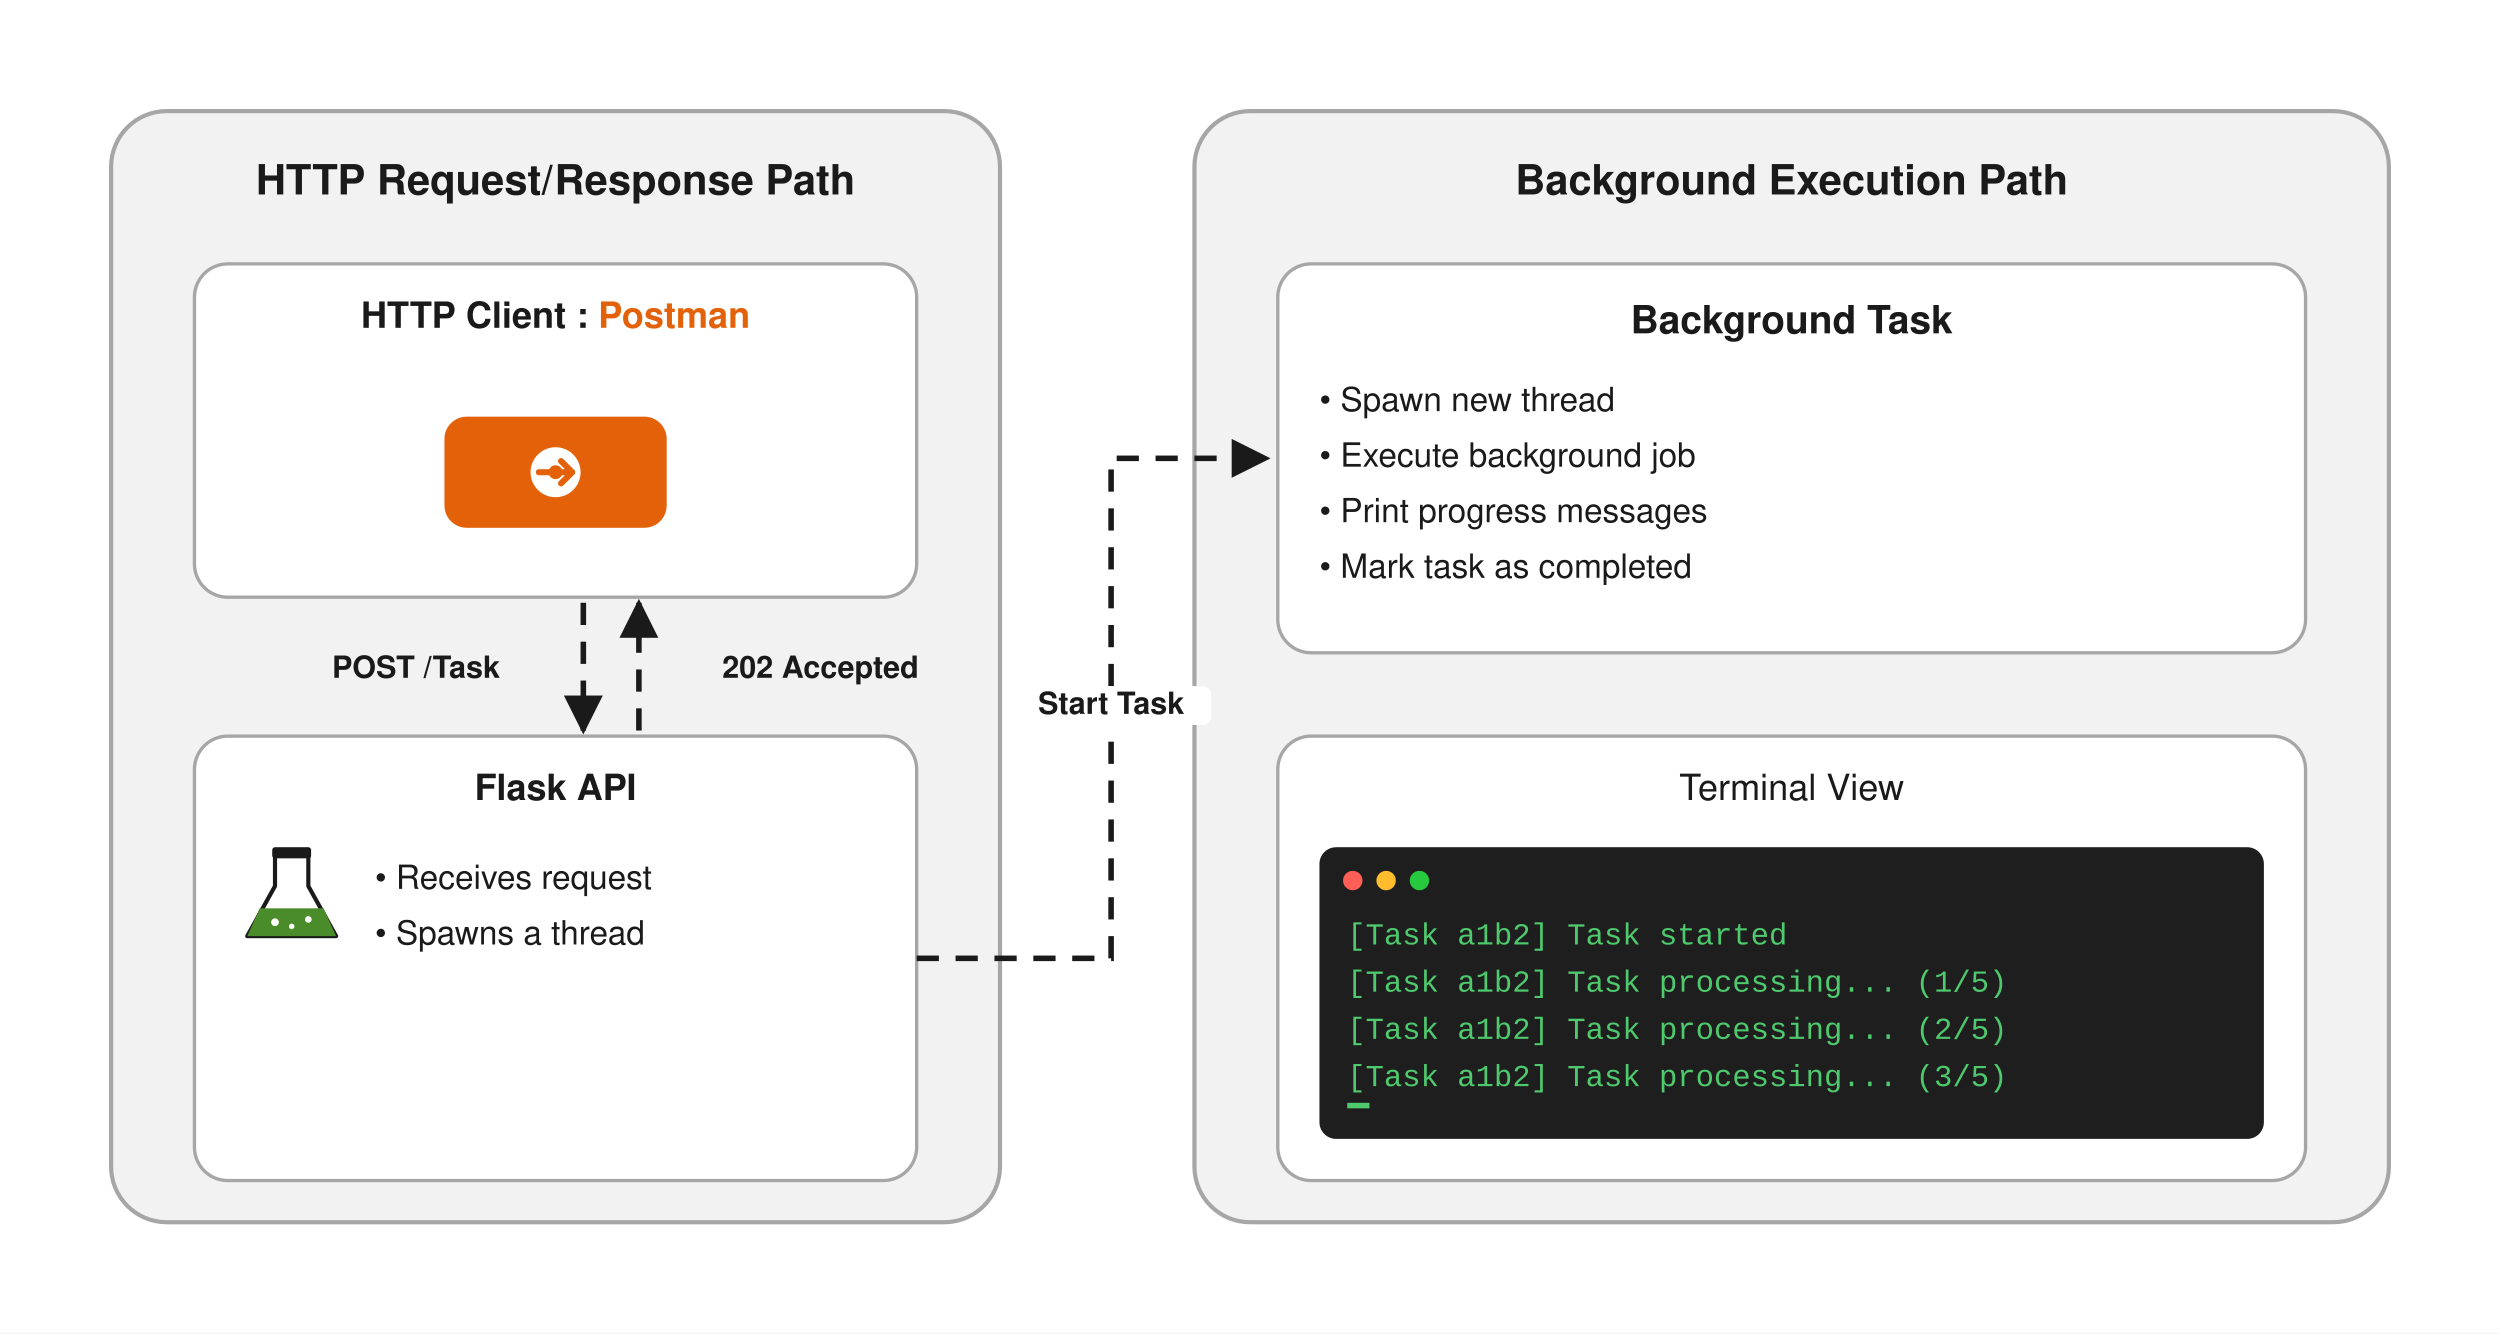
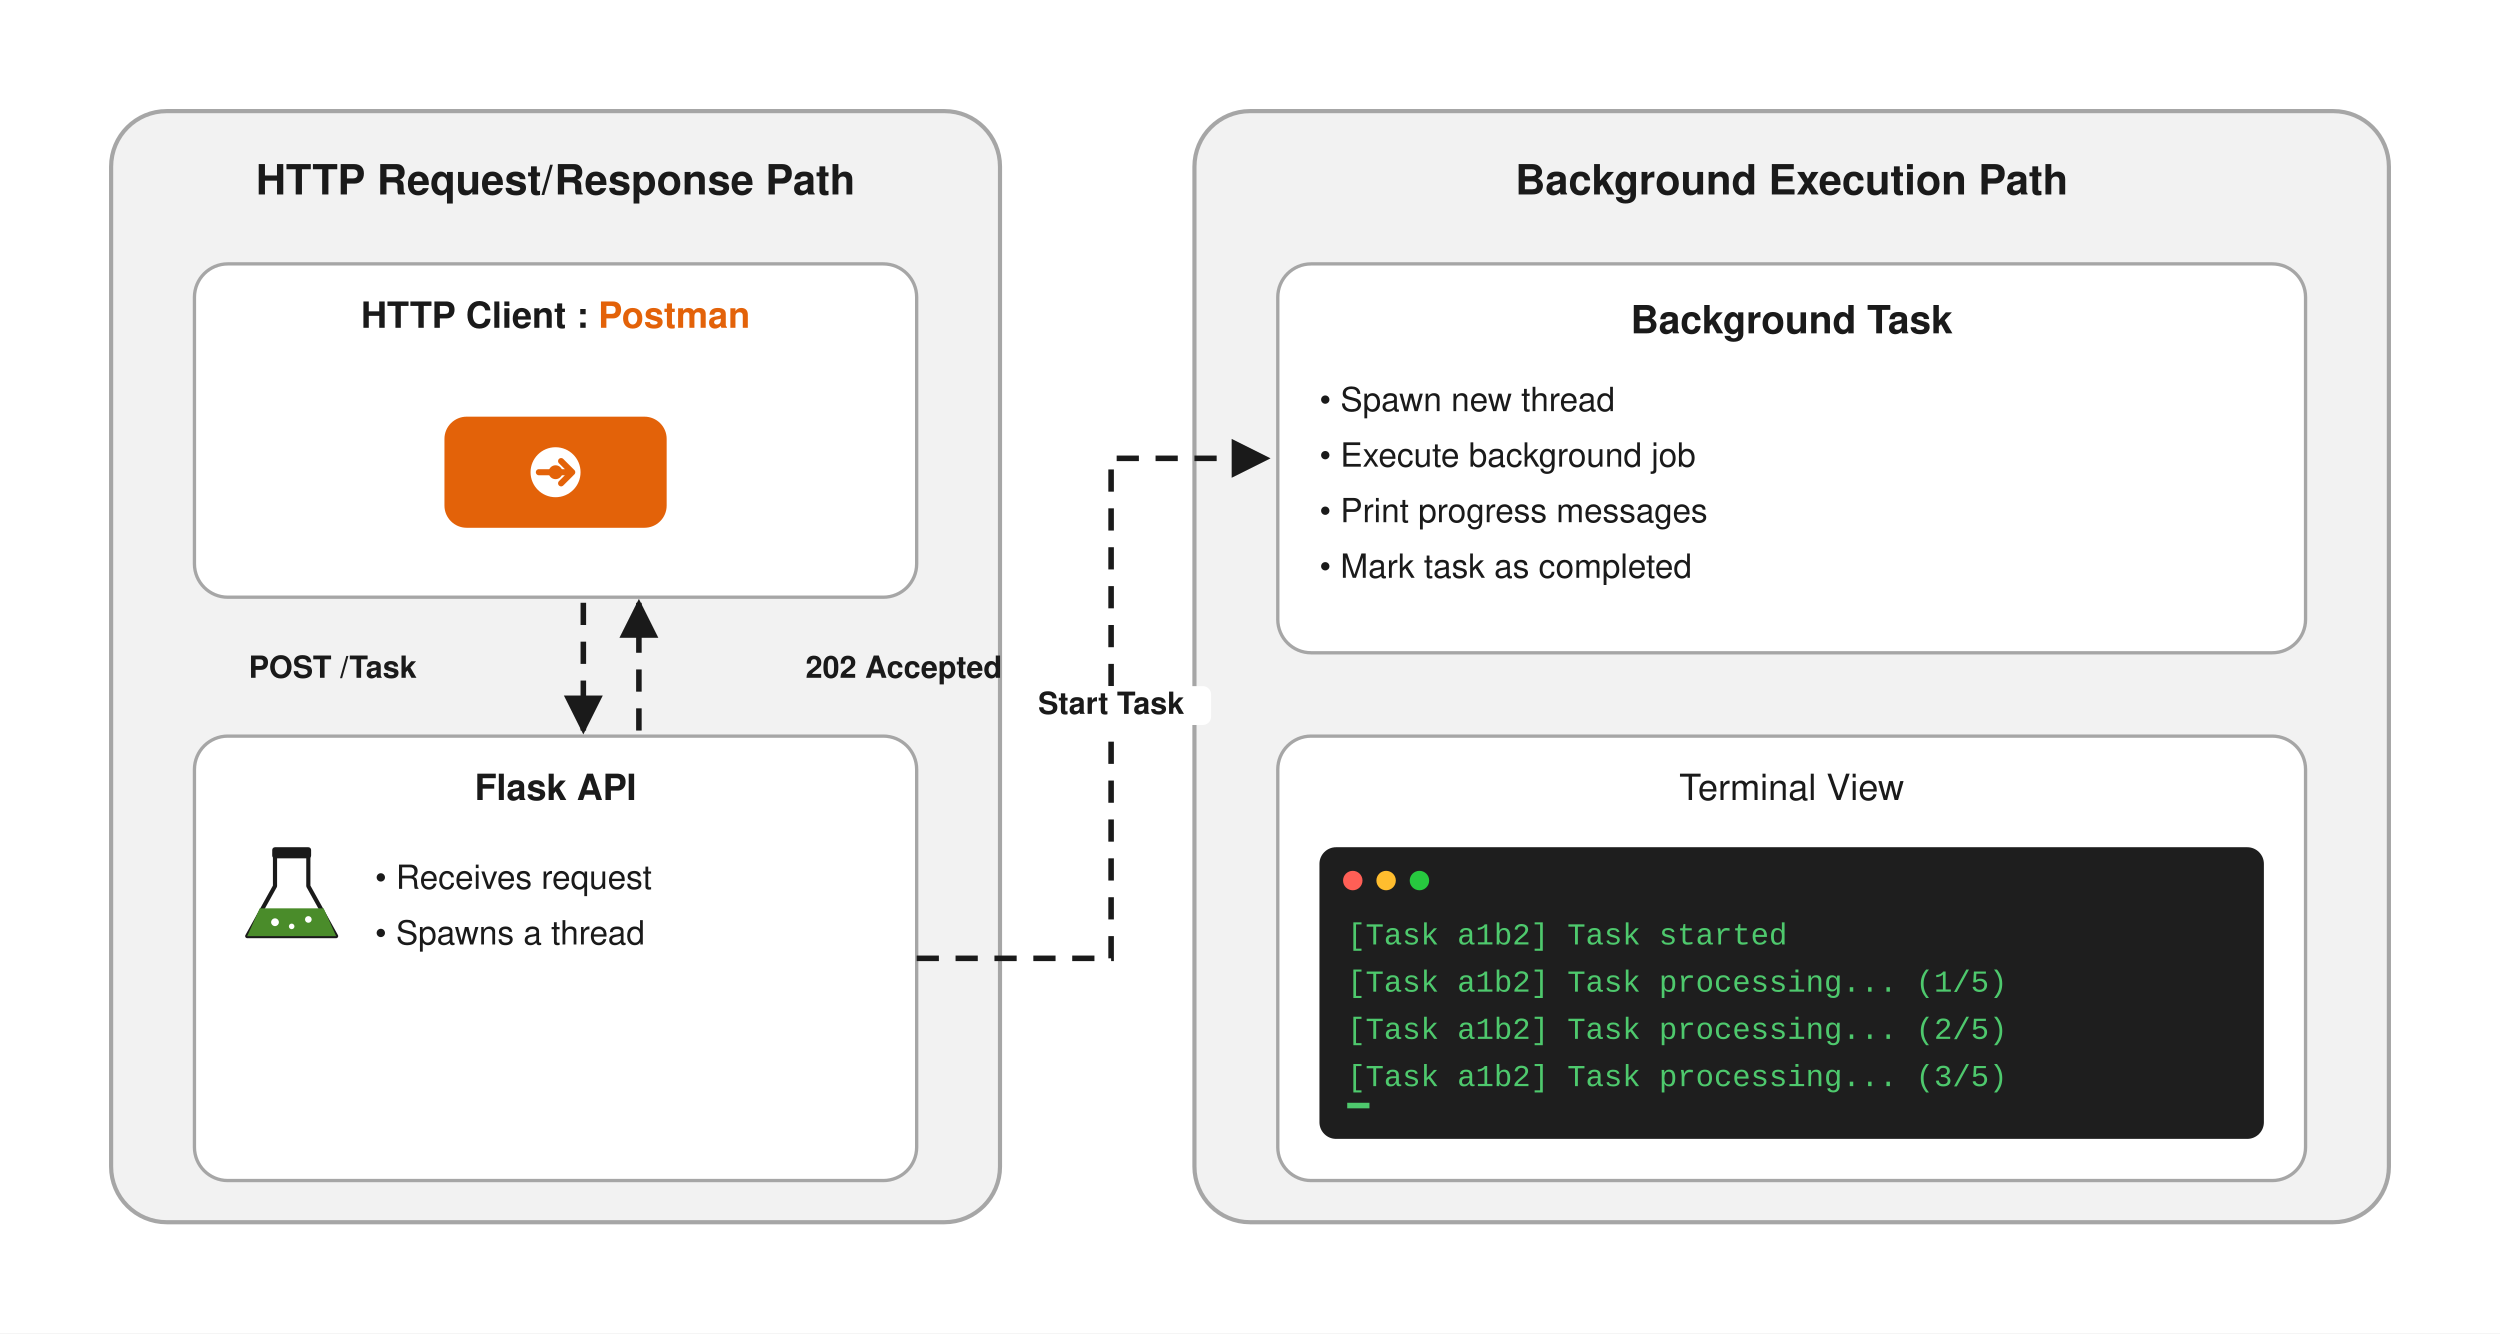
<svg xmlns="http://www.w3.org/2000/svg" viewBox="0 0 900 480" width="900" height="480" font-family="Helvetica, Arial, sans-serif">
  <rect width="900" height="480" fill="#ffffff" />
  <defs>
    <marker id="arrow" viewBox="0 0 10 10" refX="9" refY="5" markerWidth="7" markerHeight="7" orient="auto-start-reverse">
      <path d="M 0 0 L 10 5 L 0 10 z" fill="#1a1a1a" />
    </marker>
  </defs>
  <rect x="40" y="40" width="320" height="400" rx="20" ry="20" fill="#f2f2f2" stroke="#a6a6a6" stroke-width="1.5" />
  <text x="200" y="70" text-anchor="middle" font-size="15" font-weight="bold" fill="#1a1a1a">HTTP Request/Response Path</text>
  <rect x="70" y="95" width="260" height="120" rx="12" ry="12" fill="#ffffff" stroke="#a6a6a6" stroke-width="1.2" />
  <text x="200" y="118" text-anchor="middle" font-size="13" fill="#1a1a1a">
    <tspan font-weight="bold">HTTP Client : </tspan>
    <tspan font-weight="bold" fill="#e36209">Postman</tspan>
  </text>
  <g transform="translate(160, 150)">
    <rect x="0" y="0" width="80" height="40" rx="8" ry="8" fill="#e36209" />
    <circle cx="40" cy="20" r="9" fill="#ffffff" />
    <path d="M 34 20 L 46 20 M 42 16 L 46 20 L 42 24" stroke="#e36209" stroke-width="2.2" fill="none" stroke-linecap="round" stroke-linejoin="round" />
    <circle cx="40" cy="20" r="2.5" fill="#e36209" />
  </g>
  <rect x="70" y="265" width="260" height="160" rx="12" ry="12" fill="#ffffff" stroke="#a6a6a6" stroke-width="1.2" />
  <text x="200" y="288" text-anchor="middle" font-size="13" font-weight="bold" fill="#1a1a1a">Flask API</text>
  <g transform="translate(85, 305)">
    <path d="M 14 2 L 26 2 L 26 14 L 36 32 L 4 32 L 14 14 Z" fill="#ffffff" stroke="#1a1a1a" stroke-width="1.5" stroke-linejoin="round" />
    <path d="M 8.5 22 L 31.5 22 L 36 32 L 4 32 Z" fill="#4a8c2a" />
    <circle cx="14" cy="27" r="1.4" fill="#ffffff" />
    <circle cx="20" cy="28.5" r="1" fill="#ffffff" />
    <circle cx="26" cy="26" r="1.2" fill="#ffffff" />
    <rect x="13" y="0" width="14" height="4" rx="1" ry="1" fill="#1a1a1a" />
  </g>
  <text x="135" y="320" font-size="12" fill="#1a1a1a">• Receives request</text>
  <text x="135" y="340" font-size="12" fill="#1a1a1a">• Spawns a thread</text>
  <rect x="430" y="40" width="430" height="400" rx="20" ry="20" fill="#f2f2f2" stroke="#a6a6a6" stroke-width="1.5" />
  <text x="645" y="70" text-anchor="middle" font-size="15" font-weight="bold" fill="#1a1a1a">Background Execution Path</text>
  <rect x="460" y="95" width="370" height="140" rx="12" ry="12" fill="#ffffff" stroke="#a6a6a6" stroke-width="1.2" />
  <text x="645" y="120" text-anchor="middle" font-size="14" font-weight="bold" fill="#1a1a1a">Background Task</text>
  <text x="475" y="148" font-size="12" fill="#1a1a1a">• Spawn new thread</text>
  <text x="475" y="168" font-size="12" fill="#1a1a1a">• Execute background job</text>
  <text x="475" y="188" font-size="12" fill="#1a1a1a">• Print progress messages</text>
  <text x="475" y="208" font-size="12" fill="#1a1a1a">• Mark task as completed</text>
  <rect x="460" y="265" width="370" height="160" rx="12" ry="12" fill="#ffffff" stroke="#a6a6a6" stroke-width="1.2" />
  <text x="645" y="288" text-anchor="middle" font-size="13" fill="#1a1a1a">Terminal View</text>
  <g transform="translate(475, 305)">
    <rect x="0" y="0" width="340" height="105" rx="6" ry="6" fill="#1e1e1e" />
    <circle cx="12" cy="12" r="3.5" fill="#ff5f56" />
    <circle cx="24" cy="12" r="3.5" fill="#ffbd2e" />
    <circle cx="36" cy="12" r="3.5" fill="#27c93f" />
    <text x="10" y="35" font-family="'Courier New', Courier, monospace" font-size="11" fill="#4ec96d">[Task a1b2] Task started</text>
    <text x="10" y="52" font-family="'Courier New', Courier, monospace" font-size="11" fill="#4ec96d">[Task a1b2] Task processing... (1/5)</text>
    <text x="10" y="69" font-family="'Courier New', Courier, monospace" font-size="11" fill="#4ec96d">[Task a1b2] Task processing... (2/5)</text>
    <text x="10" y="86" font-family="'Courier New', Courier, monospace" font-size="11" fill="#4ec96d">[Task a1b2] Task processing... (3/5)</text>
    <rect x="10" y="92" width="8" height="2" fill="#4ec96d">
      <animate attributeName="opacity" values="1;0;1" dur="1s" repeatCount="indefinite" />
    </rect>
  </g>
  <line class="arrow" x1="210" y1="217" x2="210" y2="263" stroke="#1a1a1a" stroke-width="2" stroke-dasharray="8,6" marker-end="url(#arrow)">
    <animate attributeName="stroke-dashoffset" values="14;0" dur="0.8s" repeatCount="indefinite" />
  </line>
-   <text x="180" y="244" text-anchor="end" font-size="11" font-weight="bold" fill="#1a1a1a">POST /Task</text>
+   <text x="150" y="244" text-anchor="end" font-size="11" font-weight="bold" fill="#1a1a1a">POST /Task</text>
  <line class="arrow" x1="230" y1="263" x2="230" y2="217" stroke="#1a1a1a" stroke-width="2" stroke-dasharray="8,6" marker-end="url(#arrow)">
    <animate attributeName="stroke-dashoffset" values="14;0" dur="0.8s" repeatCount="indefinite" />
  </line>
-   <text x="260" y="244" text-anchor="start" font-size="11" font-weight="bold" fill="#1a1a1a">202 Accepted</text>
+   <text x="290" y="244" text-anchor="start" font-size="11" font-weight="bold" fill="#1a1a1a">202 Accepted</text>
  <path class="arrow" d="M 330,345 H 400 V 165 H 456" fill="none" stroke="#1a1a1a" stroke-width="2" stroke-dasharray="8,6" marker-end="url(#arrow)">
    <animate attributeName="stroke-dashoffset" values="14;0" dur="1.2s" repeatCount="indefinite" />
  </path>
  <rect x="364" y="247" width="72" height="14" rx="3" ry="3" fill="#ffffff" stroke="none" />
  <text x="400" y="257" text-anchor="middle" font-size="11" font-weight="bold" fill="#1a1a1a">Start Task</text>
</svg>
